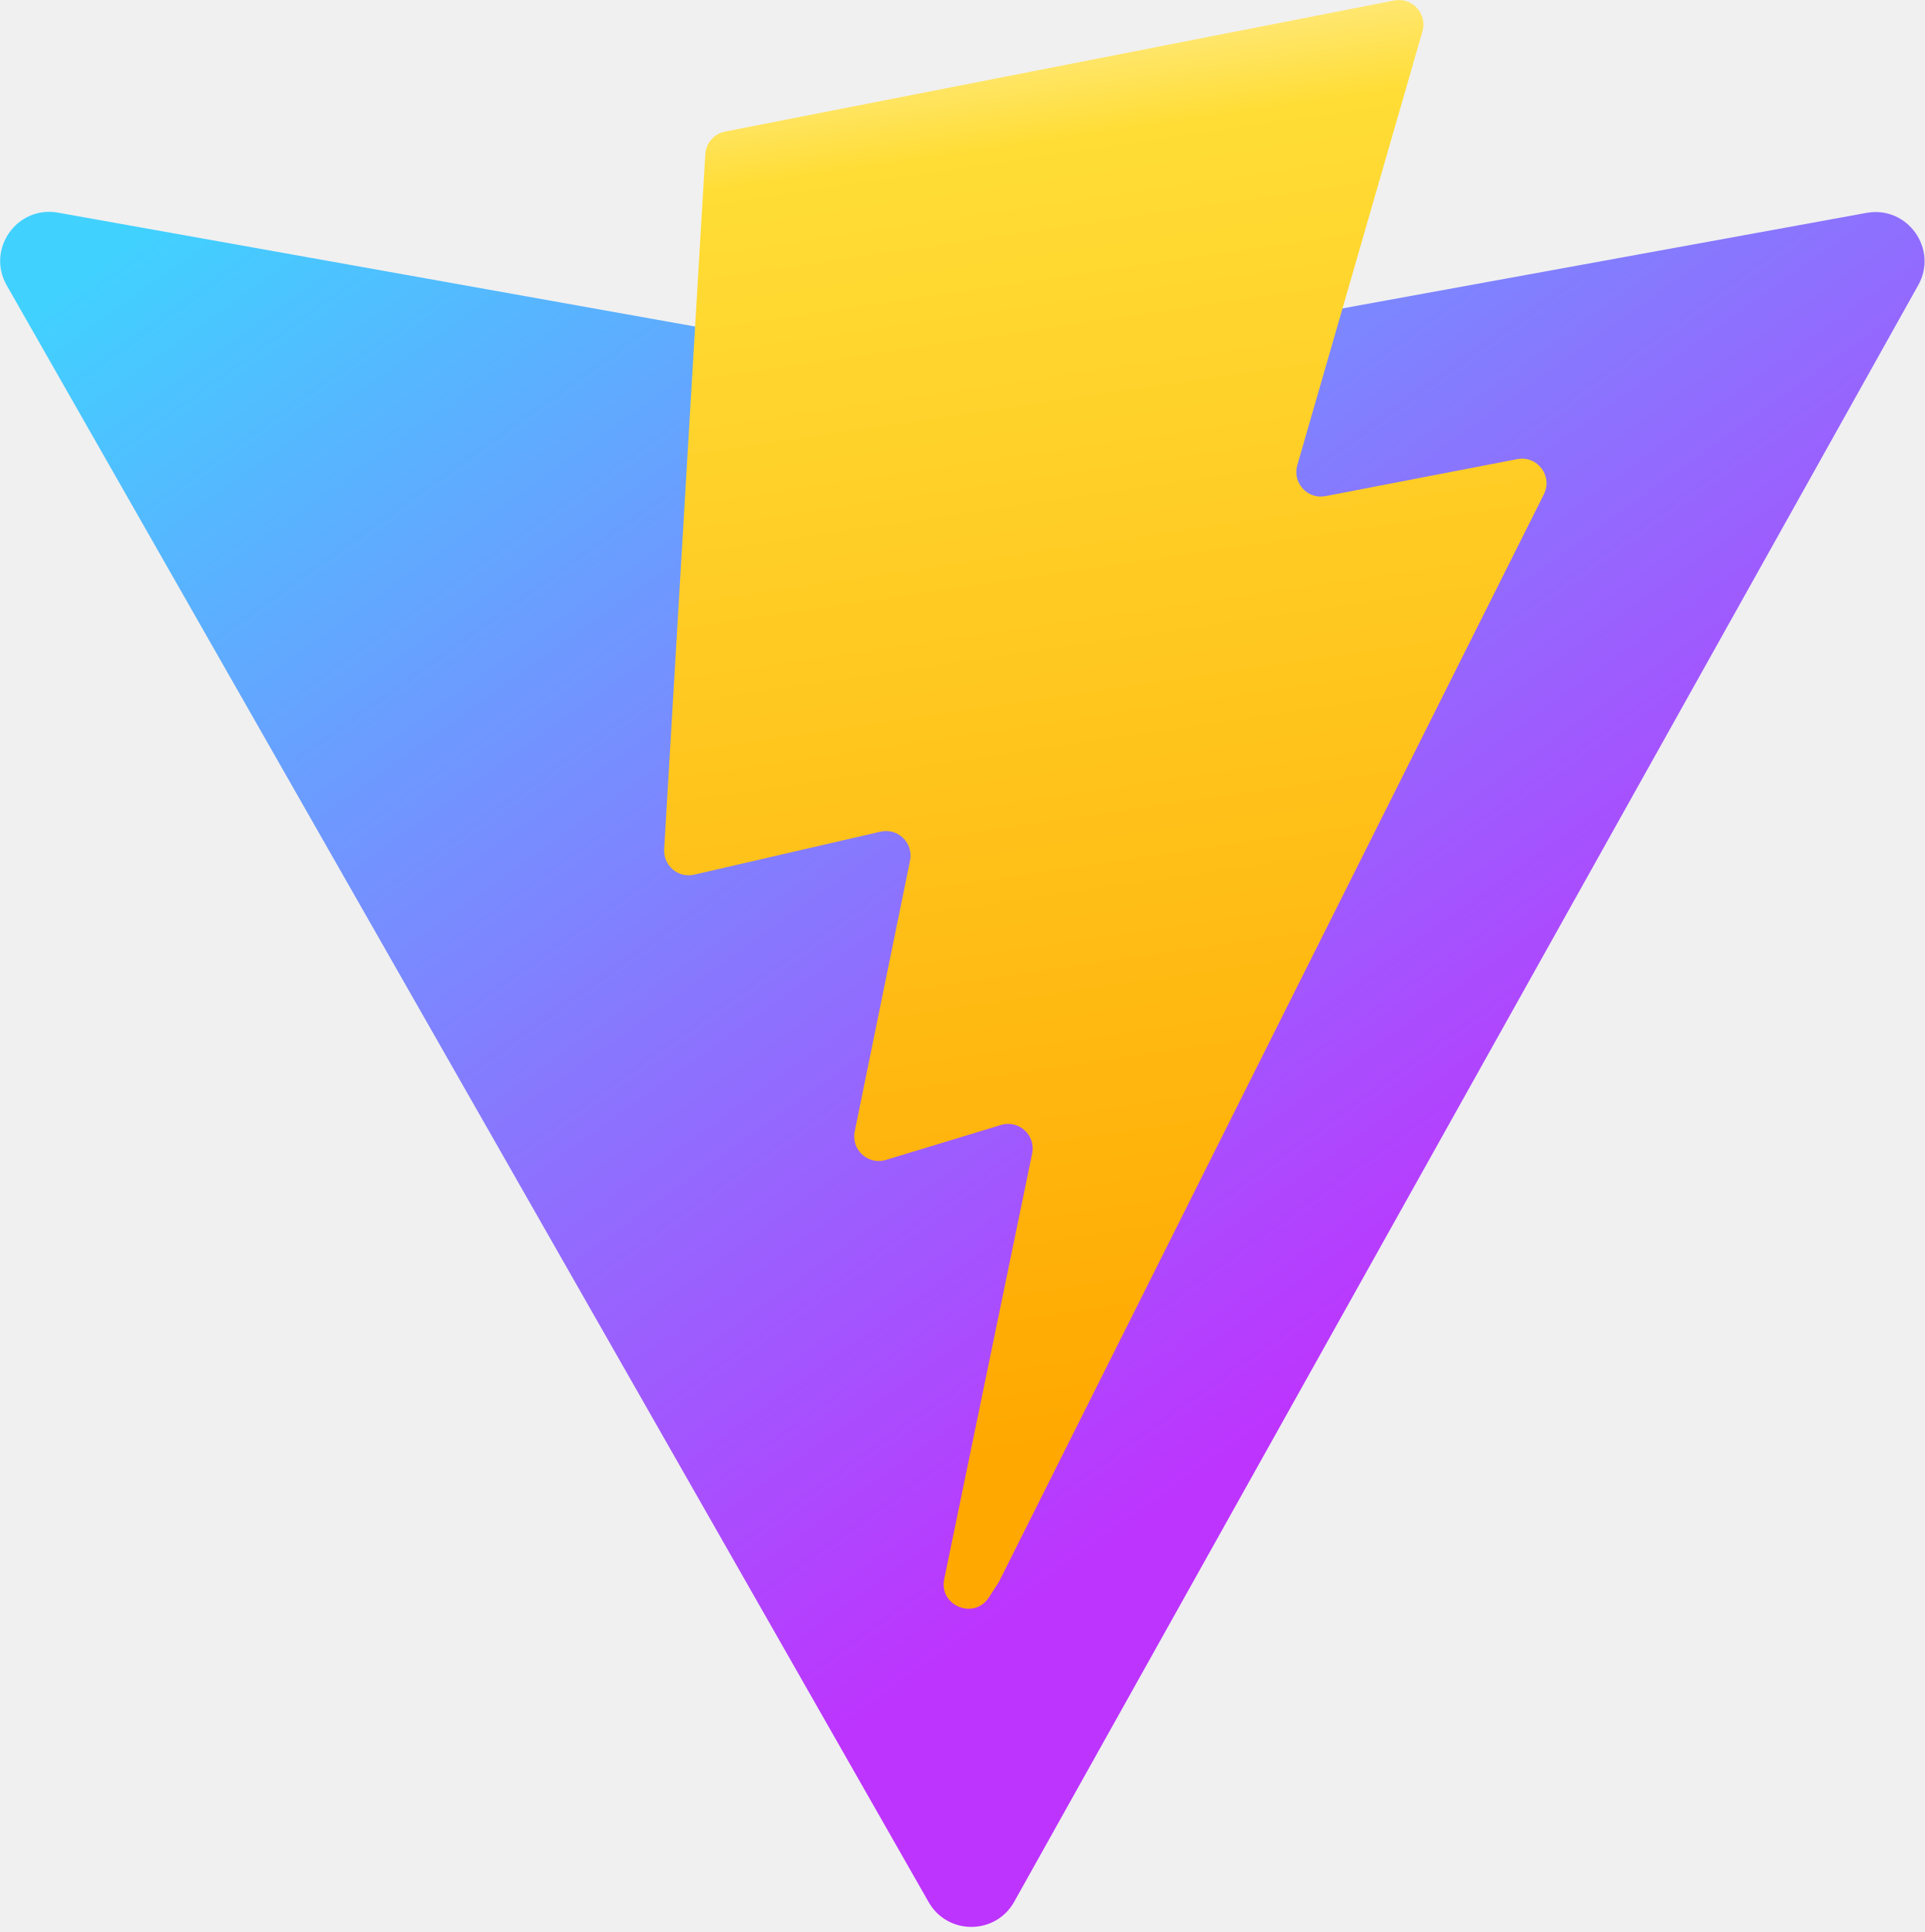
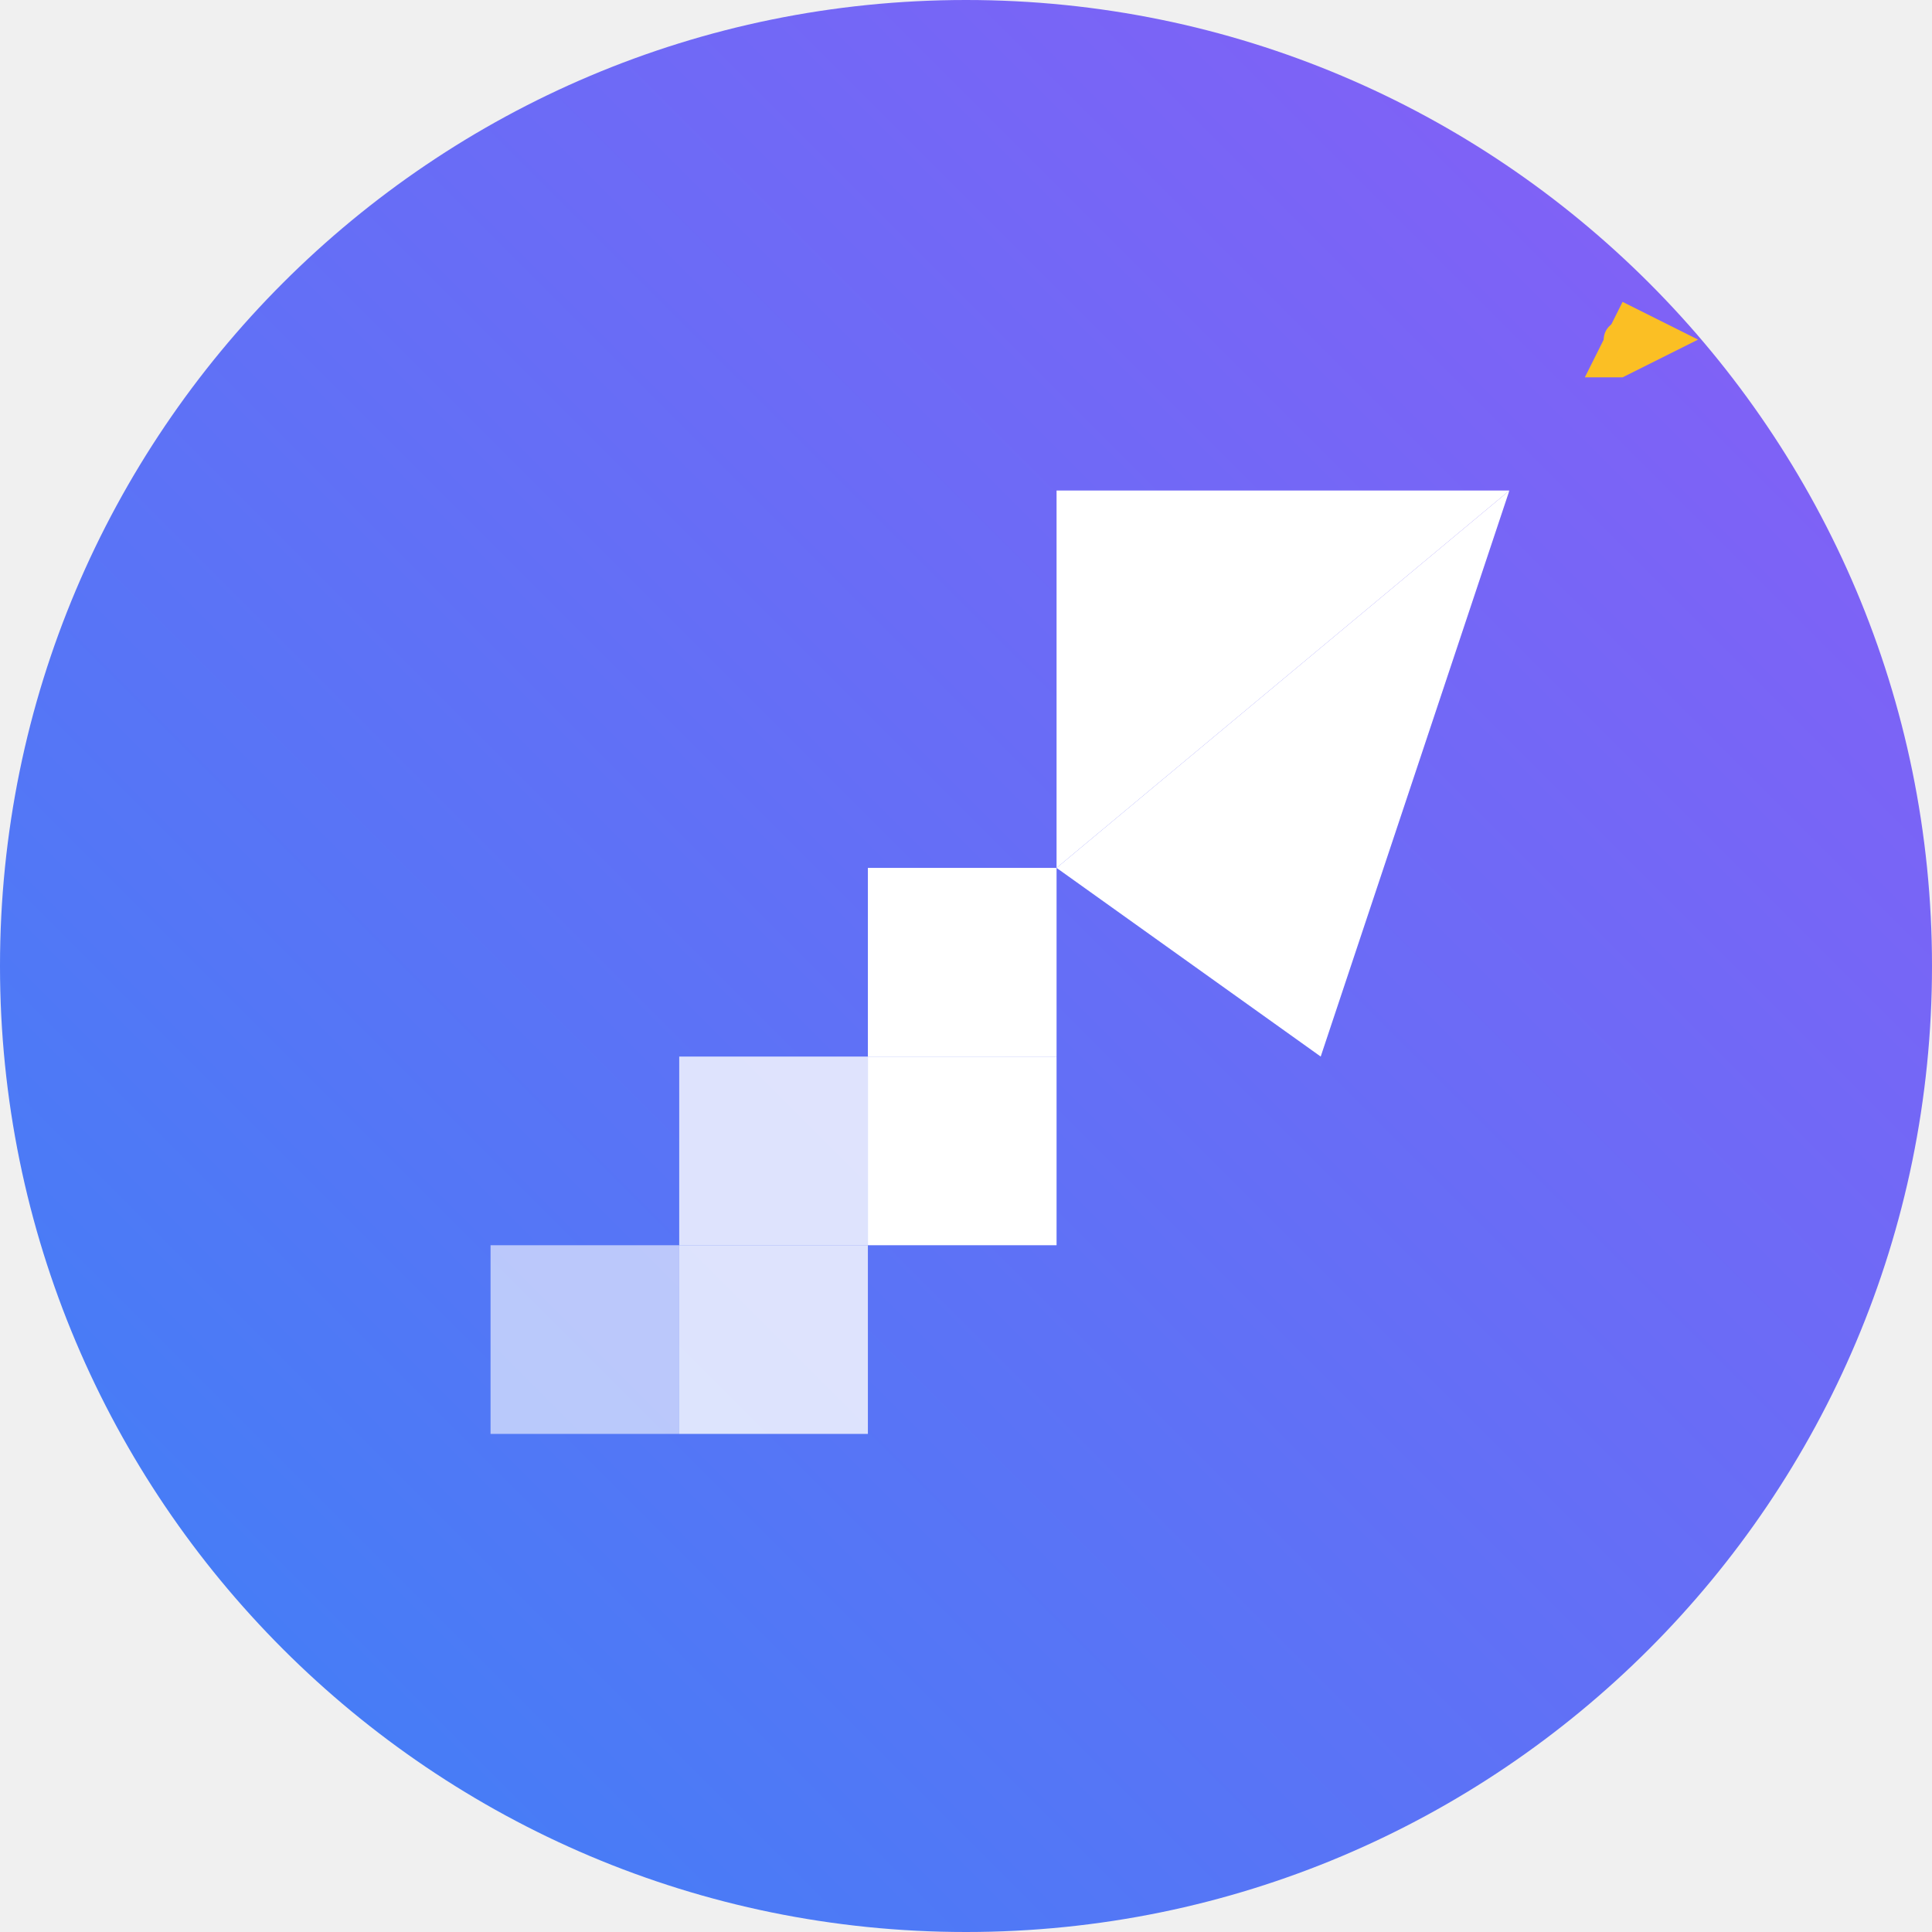
- <svg xmlns="http://www.w3.org/2000/svg" aria-hidden="true" role="img" class="iconify iconify--logos" width="31.88" height="32" preserveAspectRatio="xMidYMid meet" viewBox="0 0 256 257">
+ <svg xmlns="http://www.w3.org/2000/svg" viewBox="0 0 512 512">
  <defs>
-     <linearGradient id="IconifyId1813088fe1fbc01fb466" x1="-.828%" x2="57.636%" y1="7.652%" y2="78.411%">
-       <stop offset="0%" stop-color="#41D1FF" />
-       <stop offset="100%" stop-color="#BD34FE" />
-     </linearGradient>
-     <linearGradient id="IconifyId1813088fe1fbc01fb467" x1="43.376%" x2="50.316%" y1="2.242%" y2="89.03%">
-       <stop offset="0%" stop-color="#FFEA83" />
-       <stop offset="8.333%" stop-color="#FFDD35" />
-       <stop offset="100%" stop-color="#FFA800" />
+     <linearGradient id="grad1" x1="0%" y1="100%" x2="100%" y2="0%">
+       <stop offset="0%" style="stop-color:#3b82f6;stop-opacity:1" />
+       <stop offset="100%" style="stop-color:#8b5cf6;stop-opacity:1" />
    </linearGradient>
  </defs>
-   <path fill="url(#IconifyId1813088fe1fbc01fb466)" d="M255.153 37.938L134.897 252.976c-2.483 4.44-8.862 4.466-11.382.048L.875 37.958c-2.746-4.814 1.371-10.646 6.827-9.67l120.385 21.517a6.537 6.537 0 0 0 2.322-.004l117.867-21.483c5.438-.991 9.574 4.796 6.877 9.62Z" />
-   <path fill="url(#IconifyId1813088fe1fbc01fb467)" d="M185.432.063L96.44 17.501a3.268 3.268 0 0 0-2.634 3.014l-5.474 92.456a3.268 3.268 0 0 0 3.997 3.378l24.777-5.718c2.318-.535 4.413 1.507 3.936 3.838l-7.361 36.047c-.495 2.426 1.782 4.5 4.151 3.78l15.304-4.649c2.372-.72 4.652 1.36 4.15 3.788l-11.698 56.621c-.732 3.542 3.979 5.473 5.943 2.437l1.313-2.028l72.516-144.72c1.215-2.423-.88-5.186-3.54-4.672l-25.505 4.922c-2.396.462-4.435-1.77-3.759-4.114l16.646-57.705c.677-2.35-1.37-4.583-3.769-4.113Z" />
+   <circle cx="256" cy="256" r="256" fill="url(#grad1)" />
+   <rect x="130" y="330" width="50" height="50" fill="white" opacity="0.6" />
+   <rect x="180" y="330" width="50" height="50" fill="white" opacity="0.8" />
+   <rect x="180" y="280" width="50" height="50" fill="white" opacity="0.8" />
+   <rect x="230" y="280" width="50" height="50" fill="white" />
+   <rect x="230" y="230" width="50" height="50" fill="white" />
+   <path d="M280 230 L280 130 L400 130 L280 230 Z" fill="white" />
+   <polygon points="280,230 400,130 350,280" fill="white" />
+   <path d="M420 100 L430 80 L450 90 L430 100 Z" fill="#fbbf24" />
+   <circle cx="430" cy="90" r="5" fill="#fbbf24" />
</svg>
